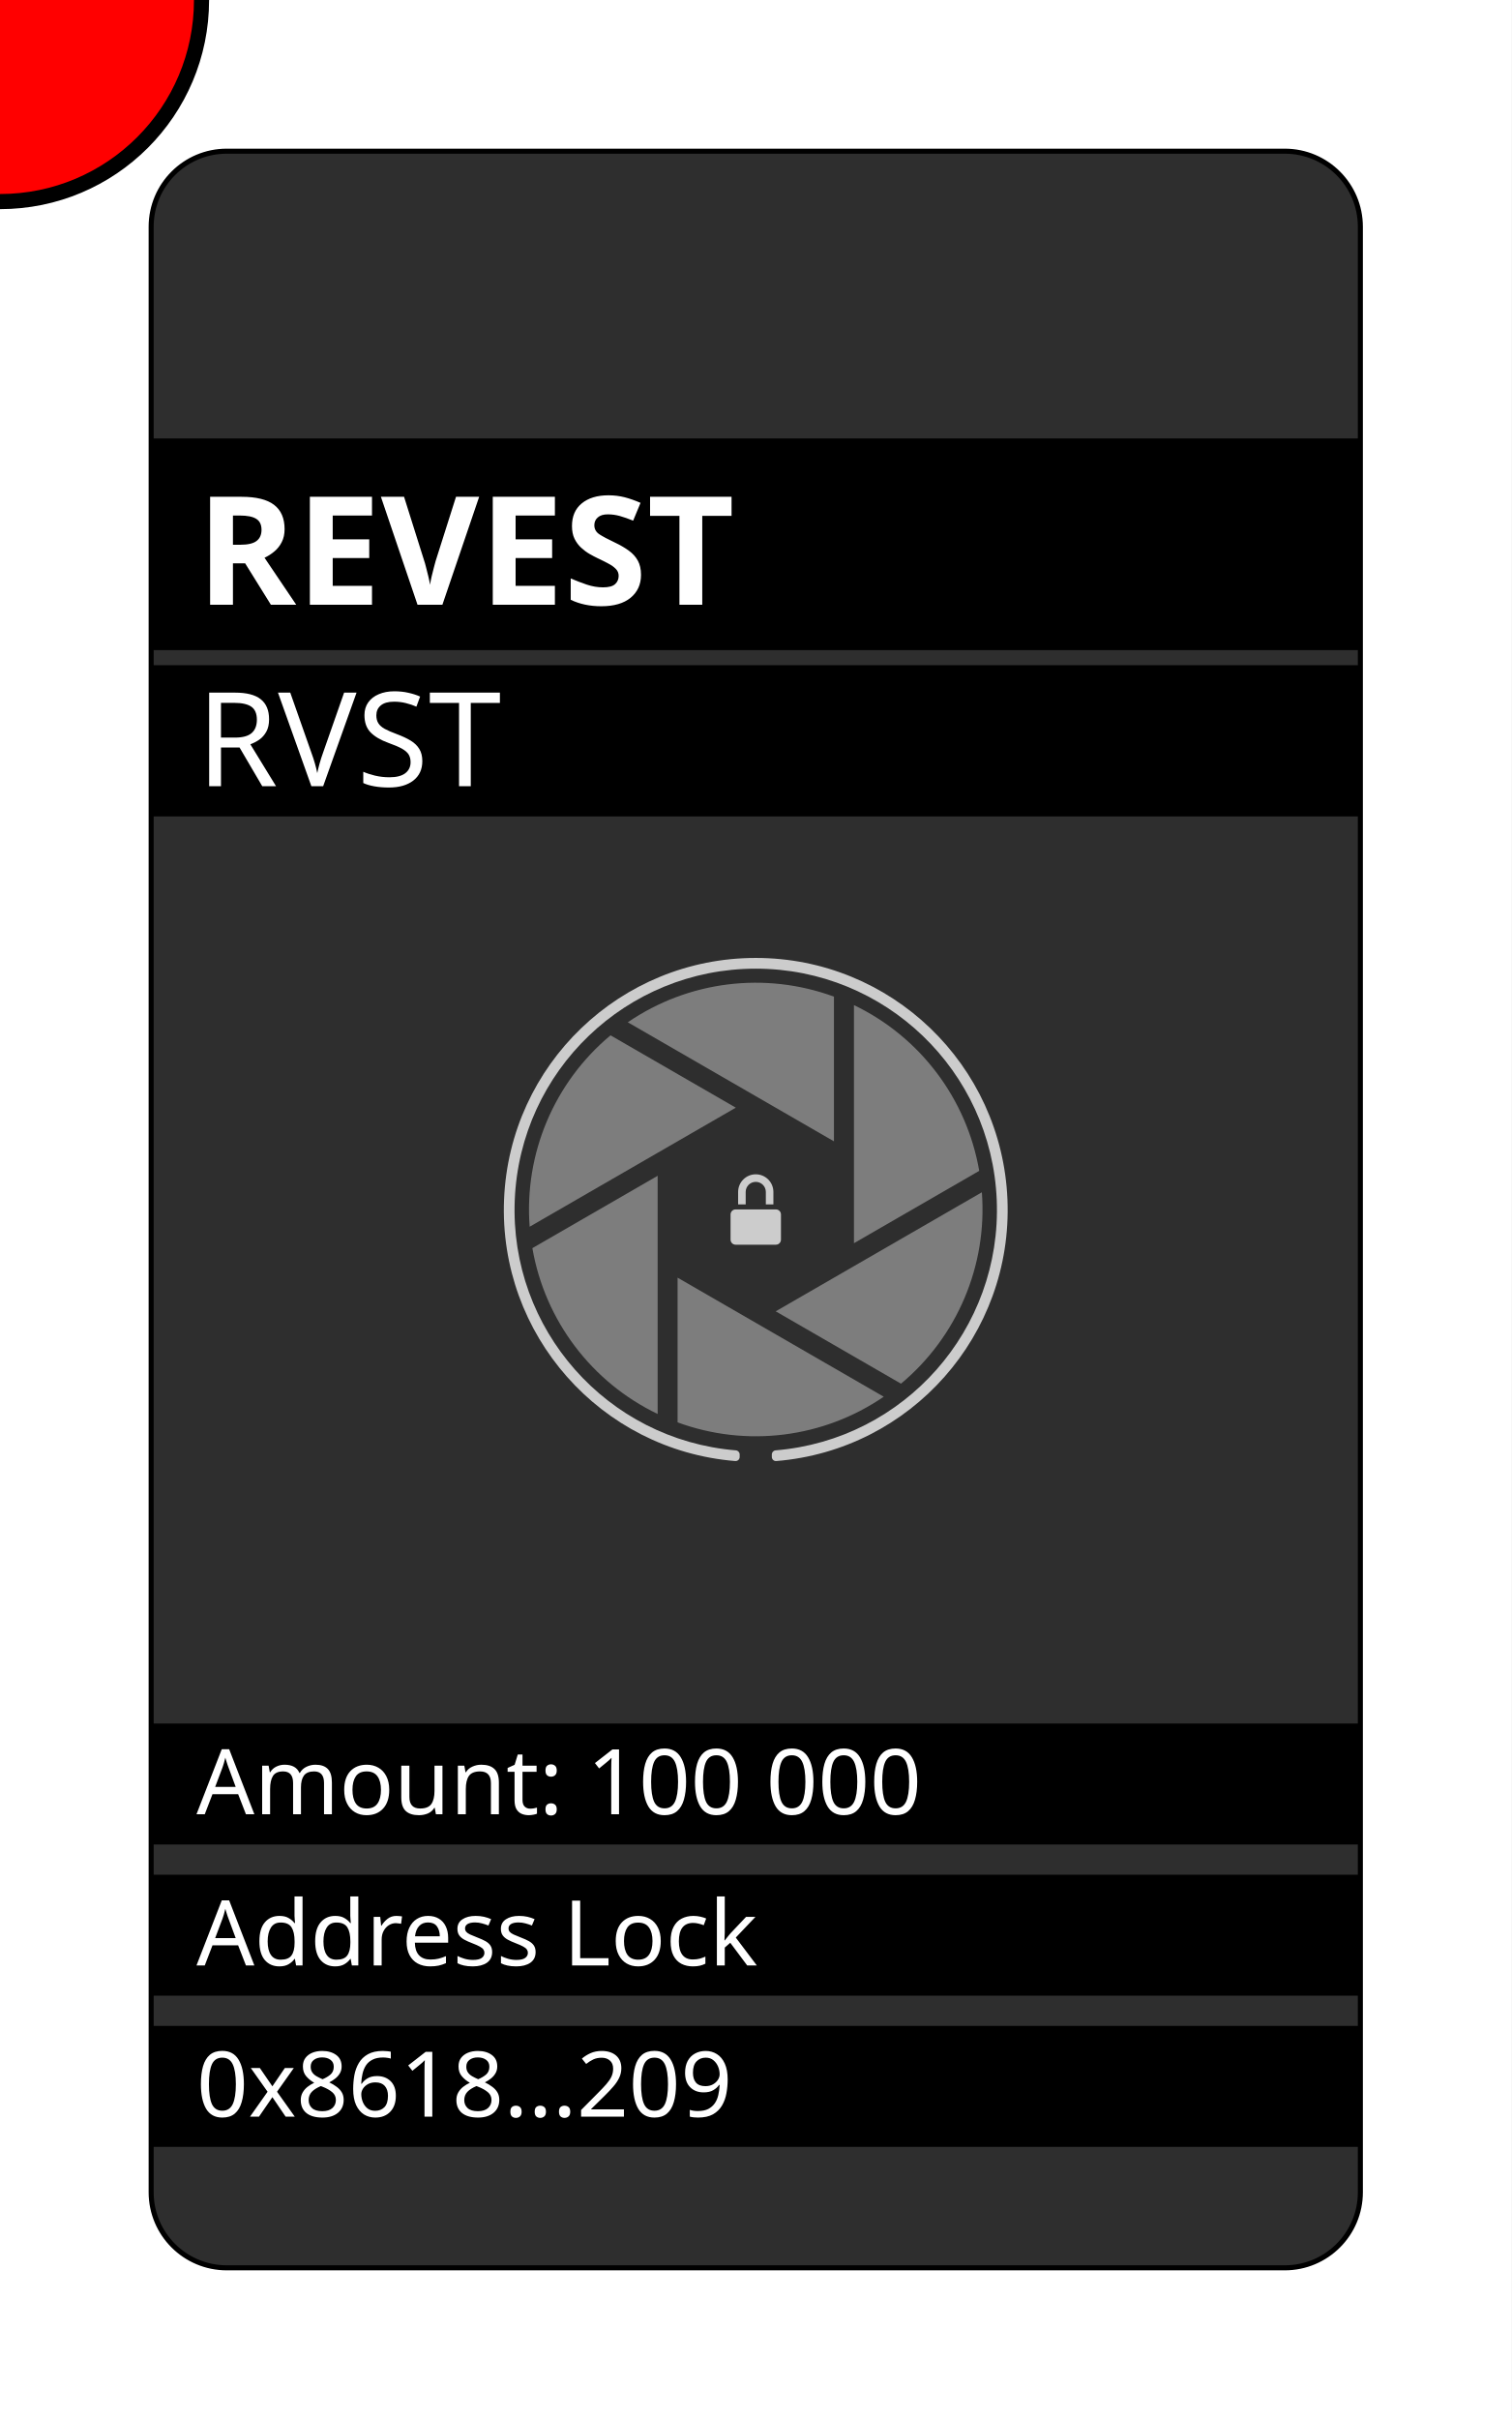
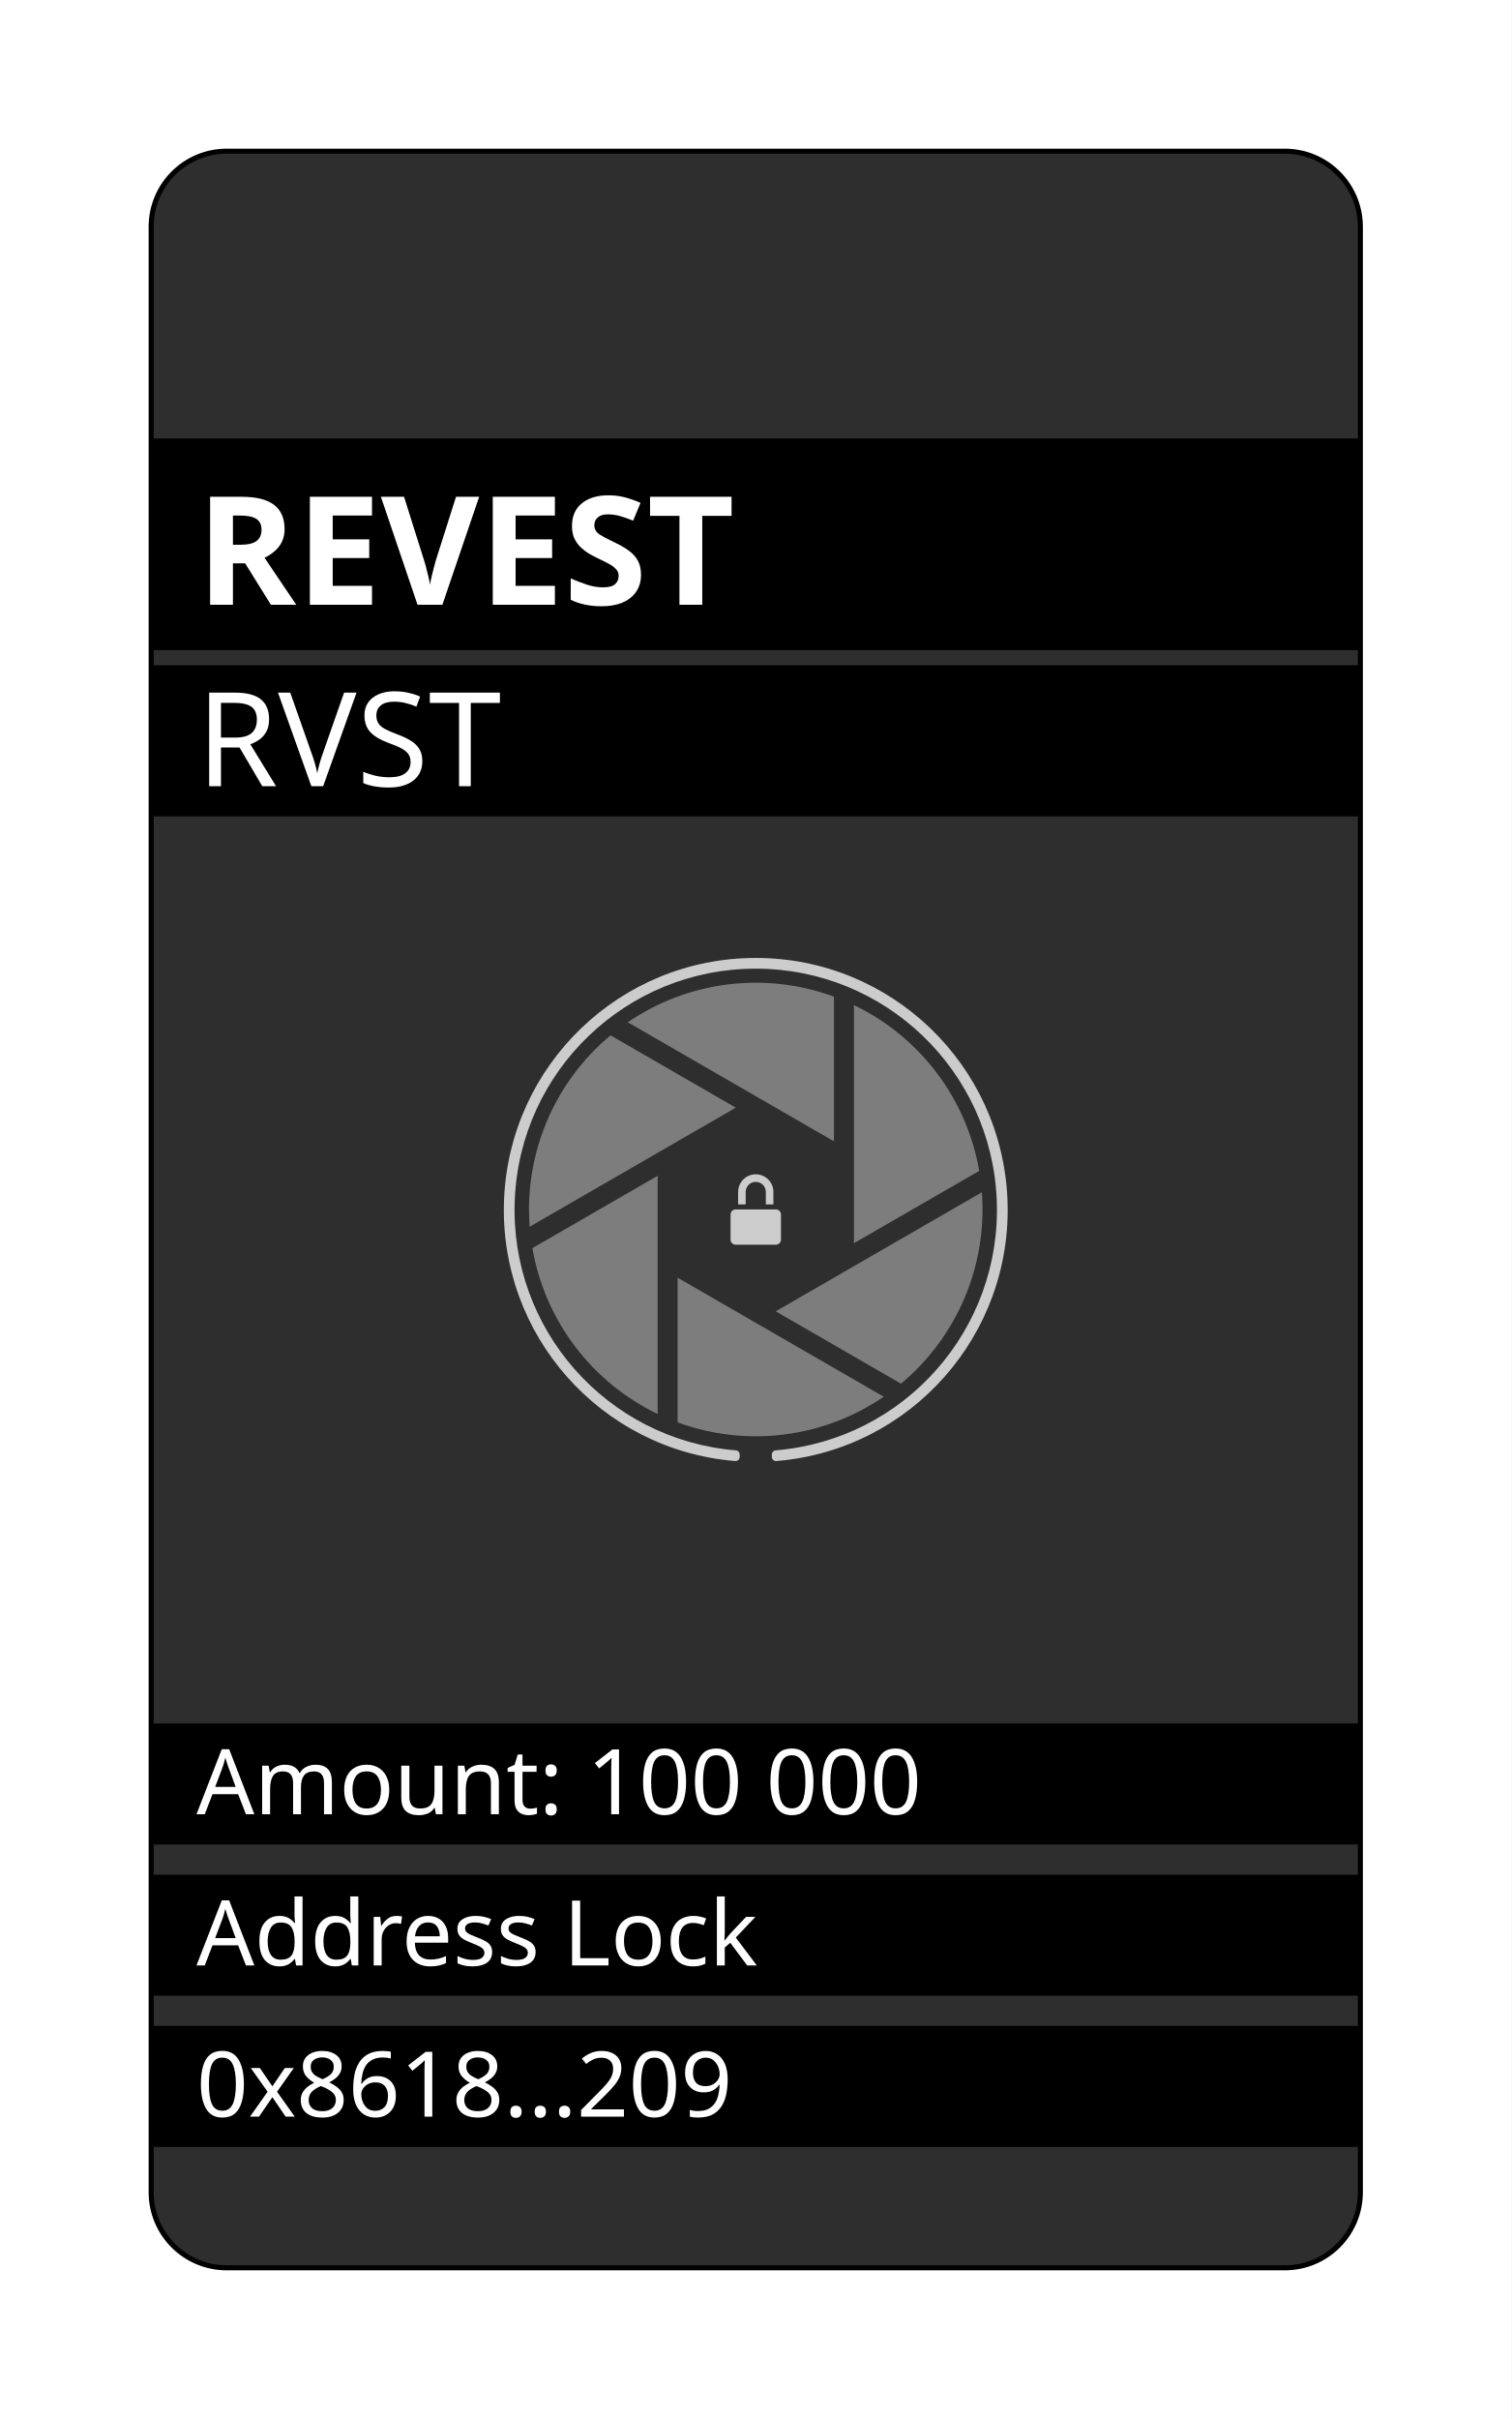
<svg xmlns="http://www.w3.org/2000/svg" viewBox="0 0 300 480">
  <style>
    .tokens {
      font: bold 30px sans-serif;
    }

    .fee {
      font: normal 26px sans-serif;
    }

    .tick {
      font: normal 18px sans-serif;
    }
    
    .button {
      fill: #007bbf; 
      pointer: cursor;
    }
    .button:hover {
      fill: #0069d9;
    }
  </style>
  <rect width="300" height="480" fill="hsl(0,0%,100%)" />
  <rect x="30" y="30" width="240" height="420" rx="15" ry="15" fill="hsl(0,0%,18%)" stroke="#000" />
-   <circle x="100" y="50" r="40" stroke="black" stroke-width="3" fill="red" />
  <rect x="30" y="87" width="240" height="42" />
  <text x="39" y="120" class="tokens" fill="#fff">
    REVEST
  </text>
  <rect x="30" y="132" width="240" height="30" />
  <text x="39" y="120" dy="36" class="fee" fill="#fff">
    RVST
  </text>
  <svg width="100" x="100" id="Default" viewBox="0 0 576.01 575.06">
    <defs>
      <style>.cls-1{fill:#ffa800;}</style>
    </defs>
    <path class="cls-1" d="M287.62,676a4.72,4.72,0,0,0-4.33-4.7C135.92,659.1,24.4,532.85,30.49,385.11S158.13,120.73,306,120.73,575.42,237.36,581.51,385.11s-105.43,274-252.8,286.17a4.72,4.72,0,0,0-4.33,4.7v2.84a4.74,4.74,0,0,0,1.52,3.46,4.68,4.68,0,0,0,3.58,1.23c154-12.59,270.59-144.43,264.28-298.79S460.49,108.47,306,108.47,24.54,230.36,18.24,384.72s110.31,286.2,264.28,298.79a4.71,4.71,0,0,0,5.1-4.69V676" transform="translate(-18 -108.47)" />
  </svg>
  <svg width="10" x="145" id="Default" viewBox="0 0 549.88 768">
    <defs>
      <style>.cls-1{fill:#ccc;}</style>
    </defs>
    <path class="cls-1" d="M196,340.1H113.54V204.46C113.54,98.26,199.8,12,306,12S498.46,98.26,498.46,204.46V340.1H416V204.46a110,110,0,0,0-220,0V340.1" transform="translate(-31.06 -12)" />
    <path class="cls-1" d="M31.06,725a55,55,0,0,0,55,55H526a55,55,0,0,0,55-55V450.07a55,55,0,0,0-55-55H86.05a55,55,0,0,0-55,55V725" transform="translate(-31.06 -12)" />
  </svg>
  <svg width="90" version="1.1" id="Default" x="105px" y="0px" viewBox="0 0 514.7 514.7" style="enable-background:new 0 0 514.7 514.7;" xml:space="preserve">
    <style type="text/css">
    .st0{fill:#7d7d7d;}
  </style>
    <path class="st0" d="M0.7,276.9c-6.3-83,27.9-163.9,91.8-217.2l142.2,82.1L0.7,276.9" />
    <path class="st0" d="M146,489.4c-75-36-128-106.1-142.2-188.2L146,219.1V489.4" />
    <path class="st0" d="M112.1,44.9c68.7-47,155.9-57.8,234-29.1V180L112.1,44.9" />
    <path class="st0" d="M368.8,25.4c75,36,128,106.1,142.2,188.1l-142.2,82.1V25.4" />
    <path class="st0" d="M514,237.8c6.3,83-27.9,163.9-91.8,217.2L280,372.9L514,237.8" />
    <path class="st0" d="M402.6,469.8c-68.7,47-155.9,57.8-234,29.1V334.7L402.6,469.8" />
  </svg>
  <rect x="30" y="342" width="240" height="24" />
  <text x="39" y="360" class="tick" fill="#fff">
    Amount: 100 000 
  </text>
  <rect x="30" y="372" width="240" height="24" />
  <text x="39" y="360" dy="30" class="tick" fill="#fff">
    Address Lock
  </text>
  <rect x="30" y="402" width="240" height="24" />
  <text x="39" y="360" dy="60" class="tick" fill="#fff">
    0x8618...209
  </text>
</svg>
